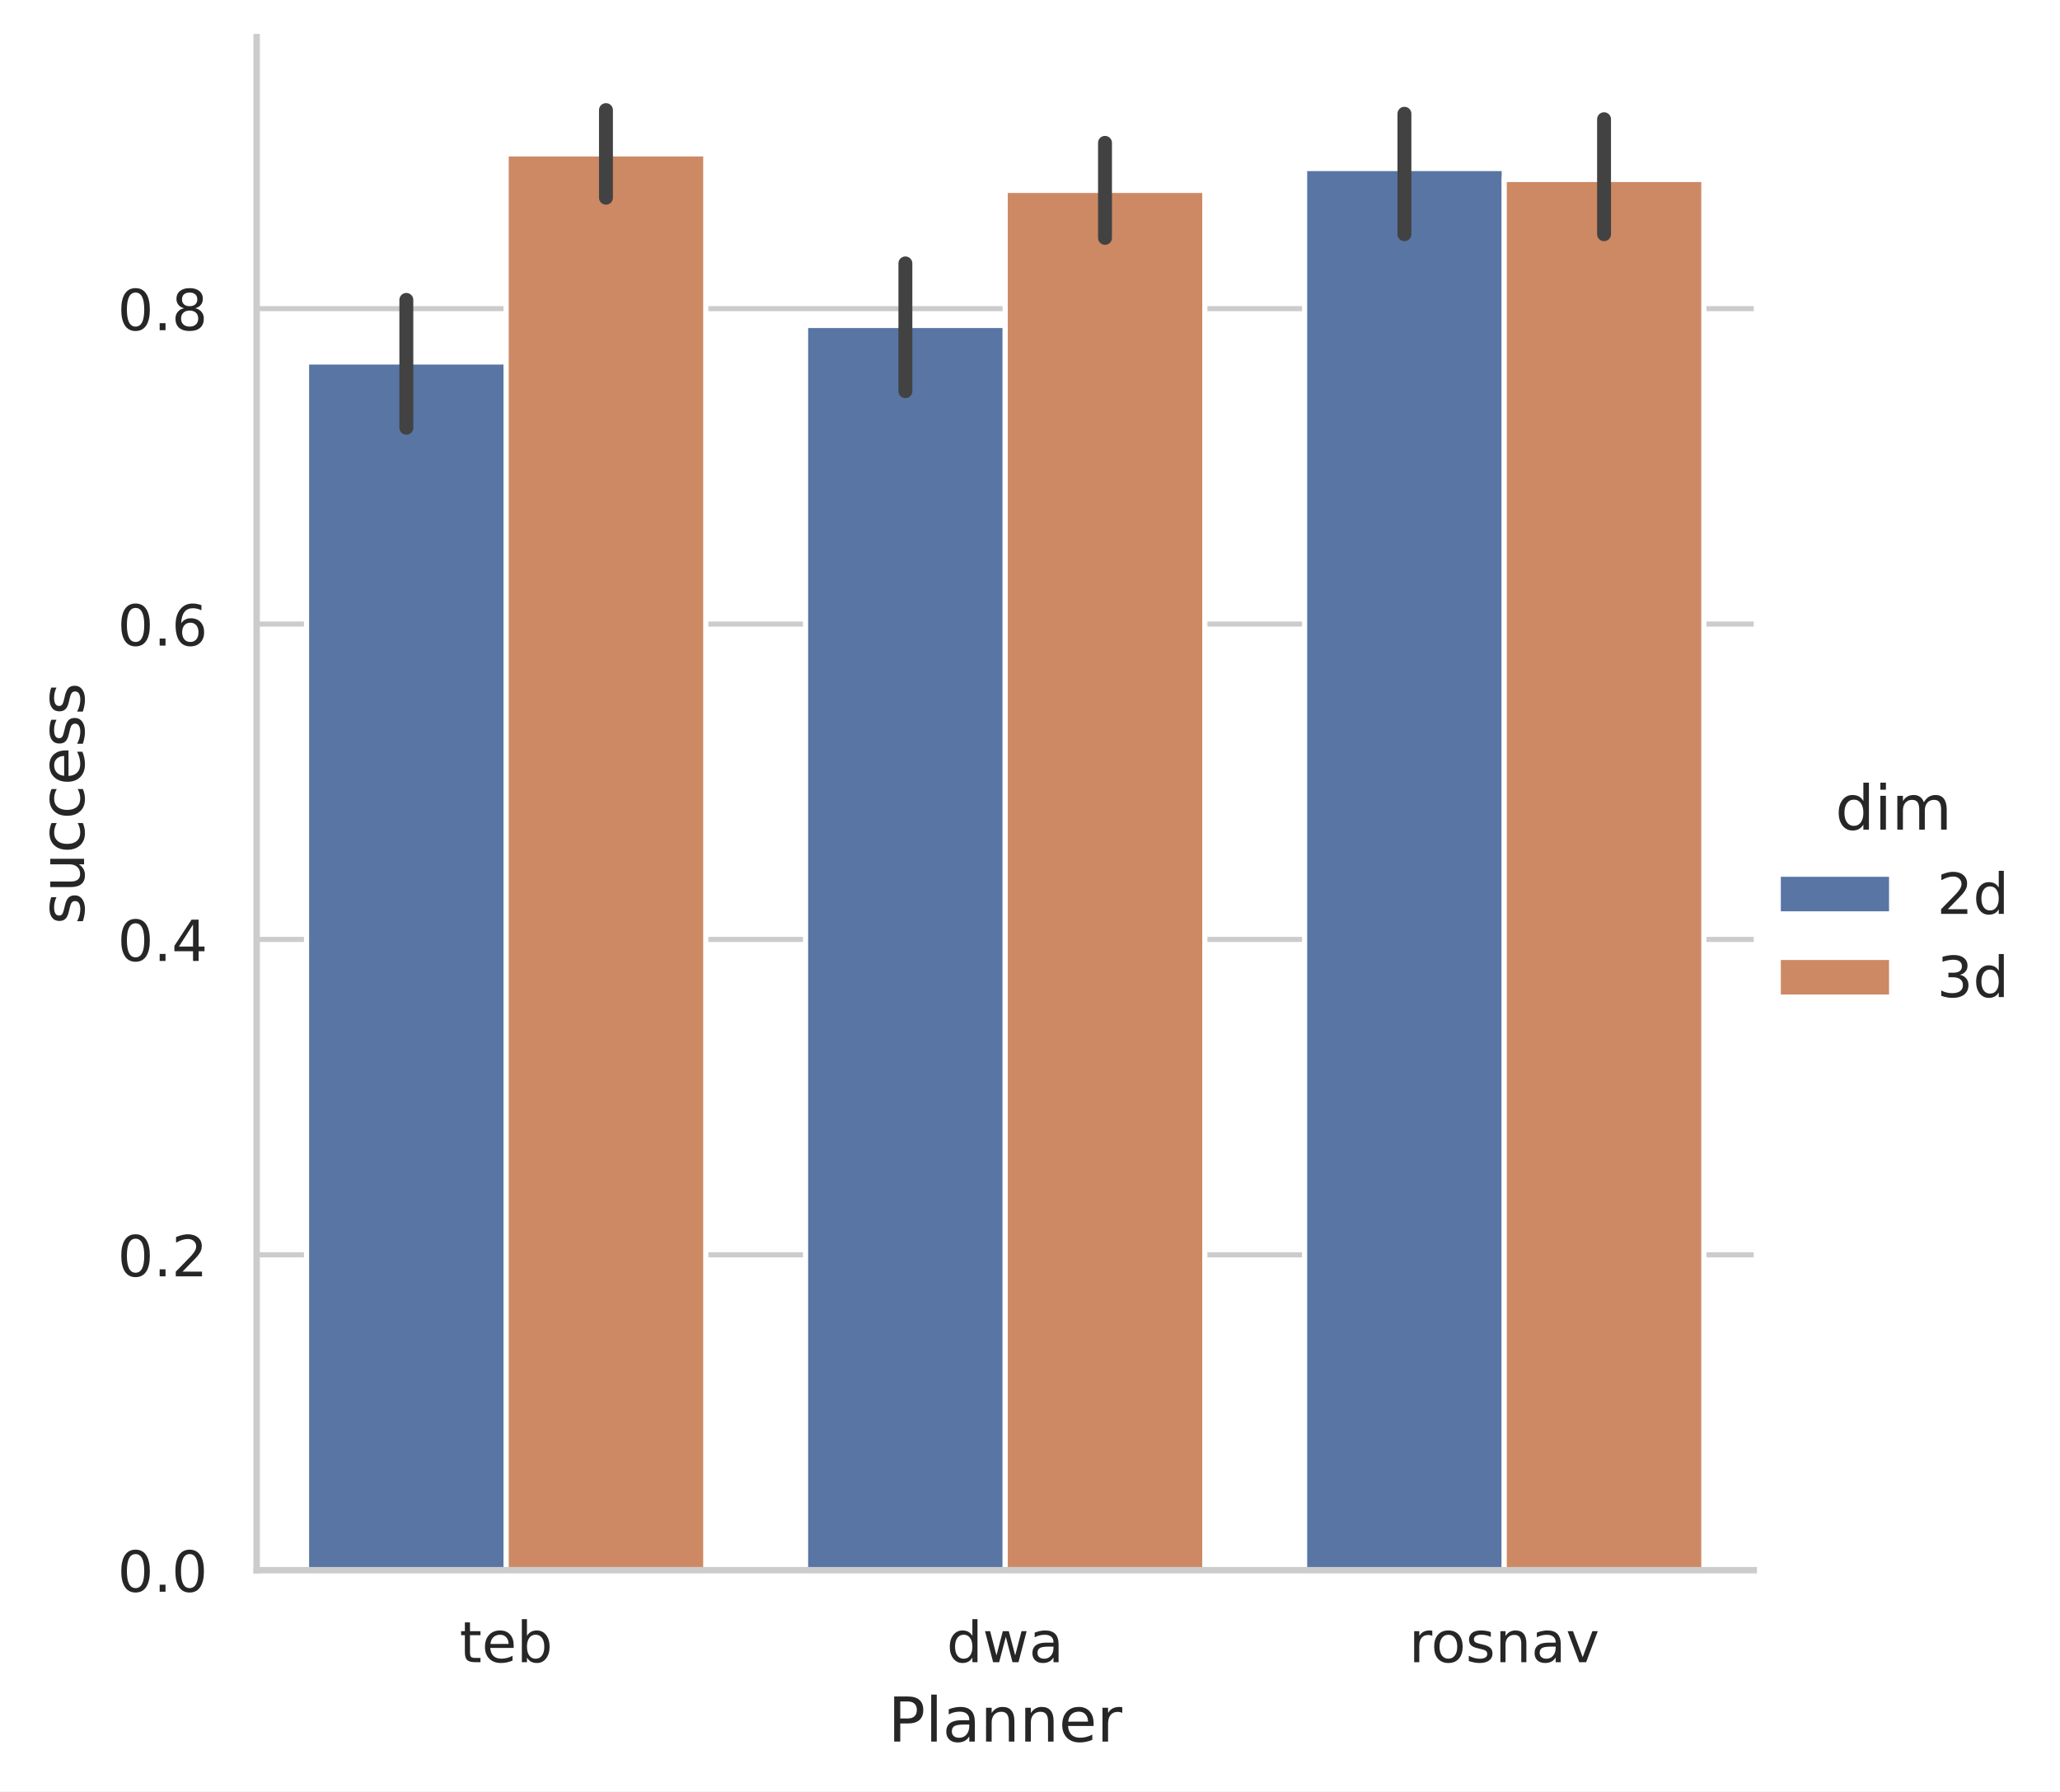
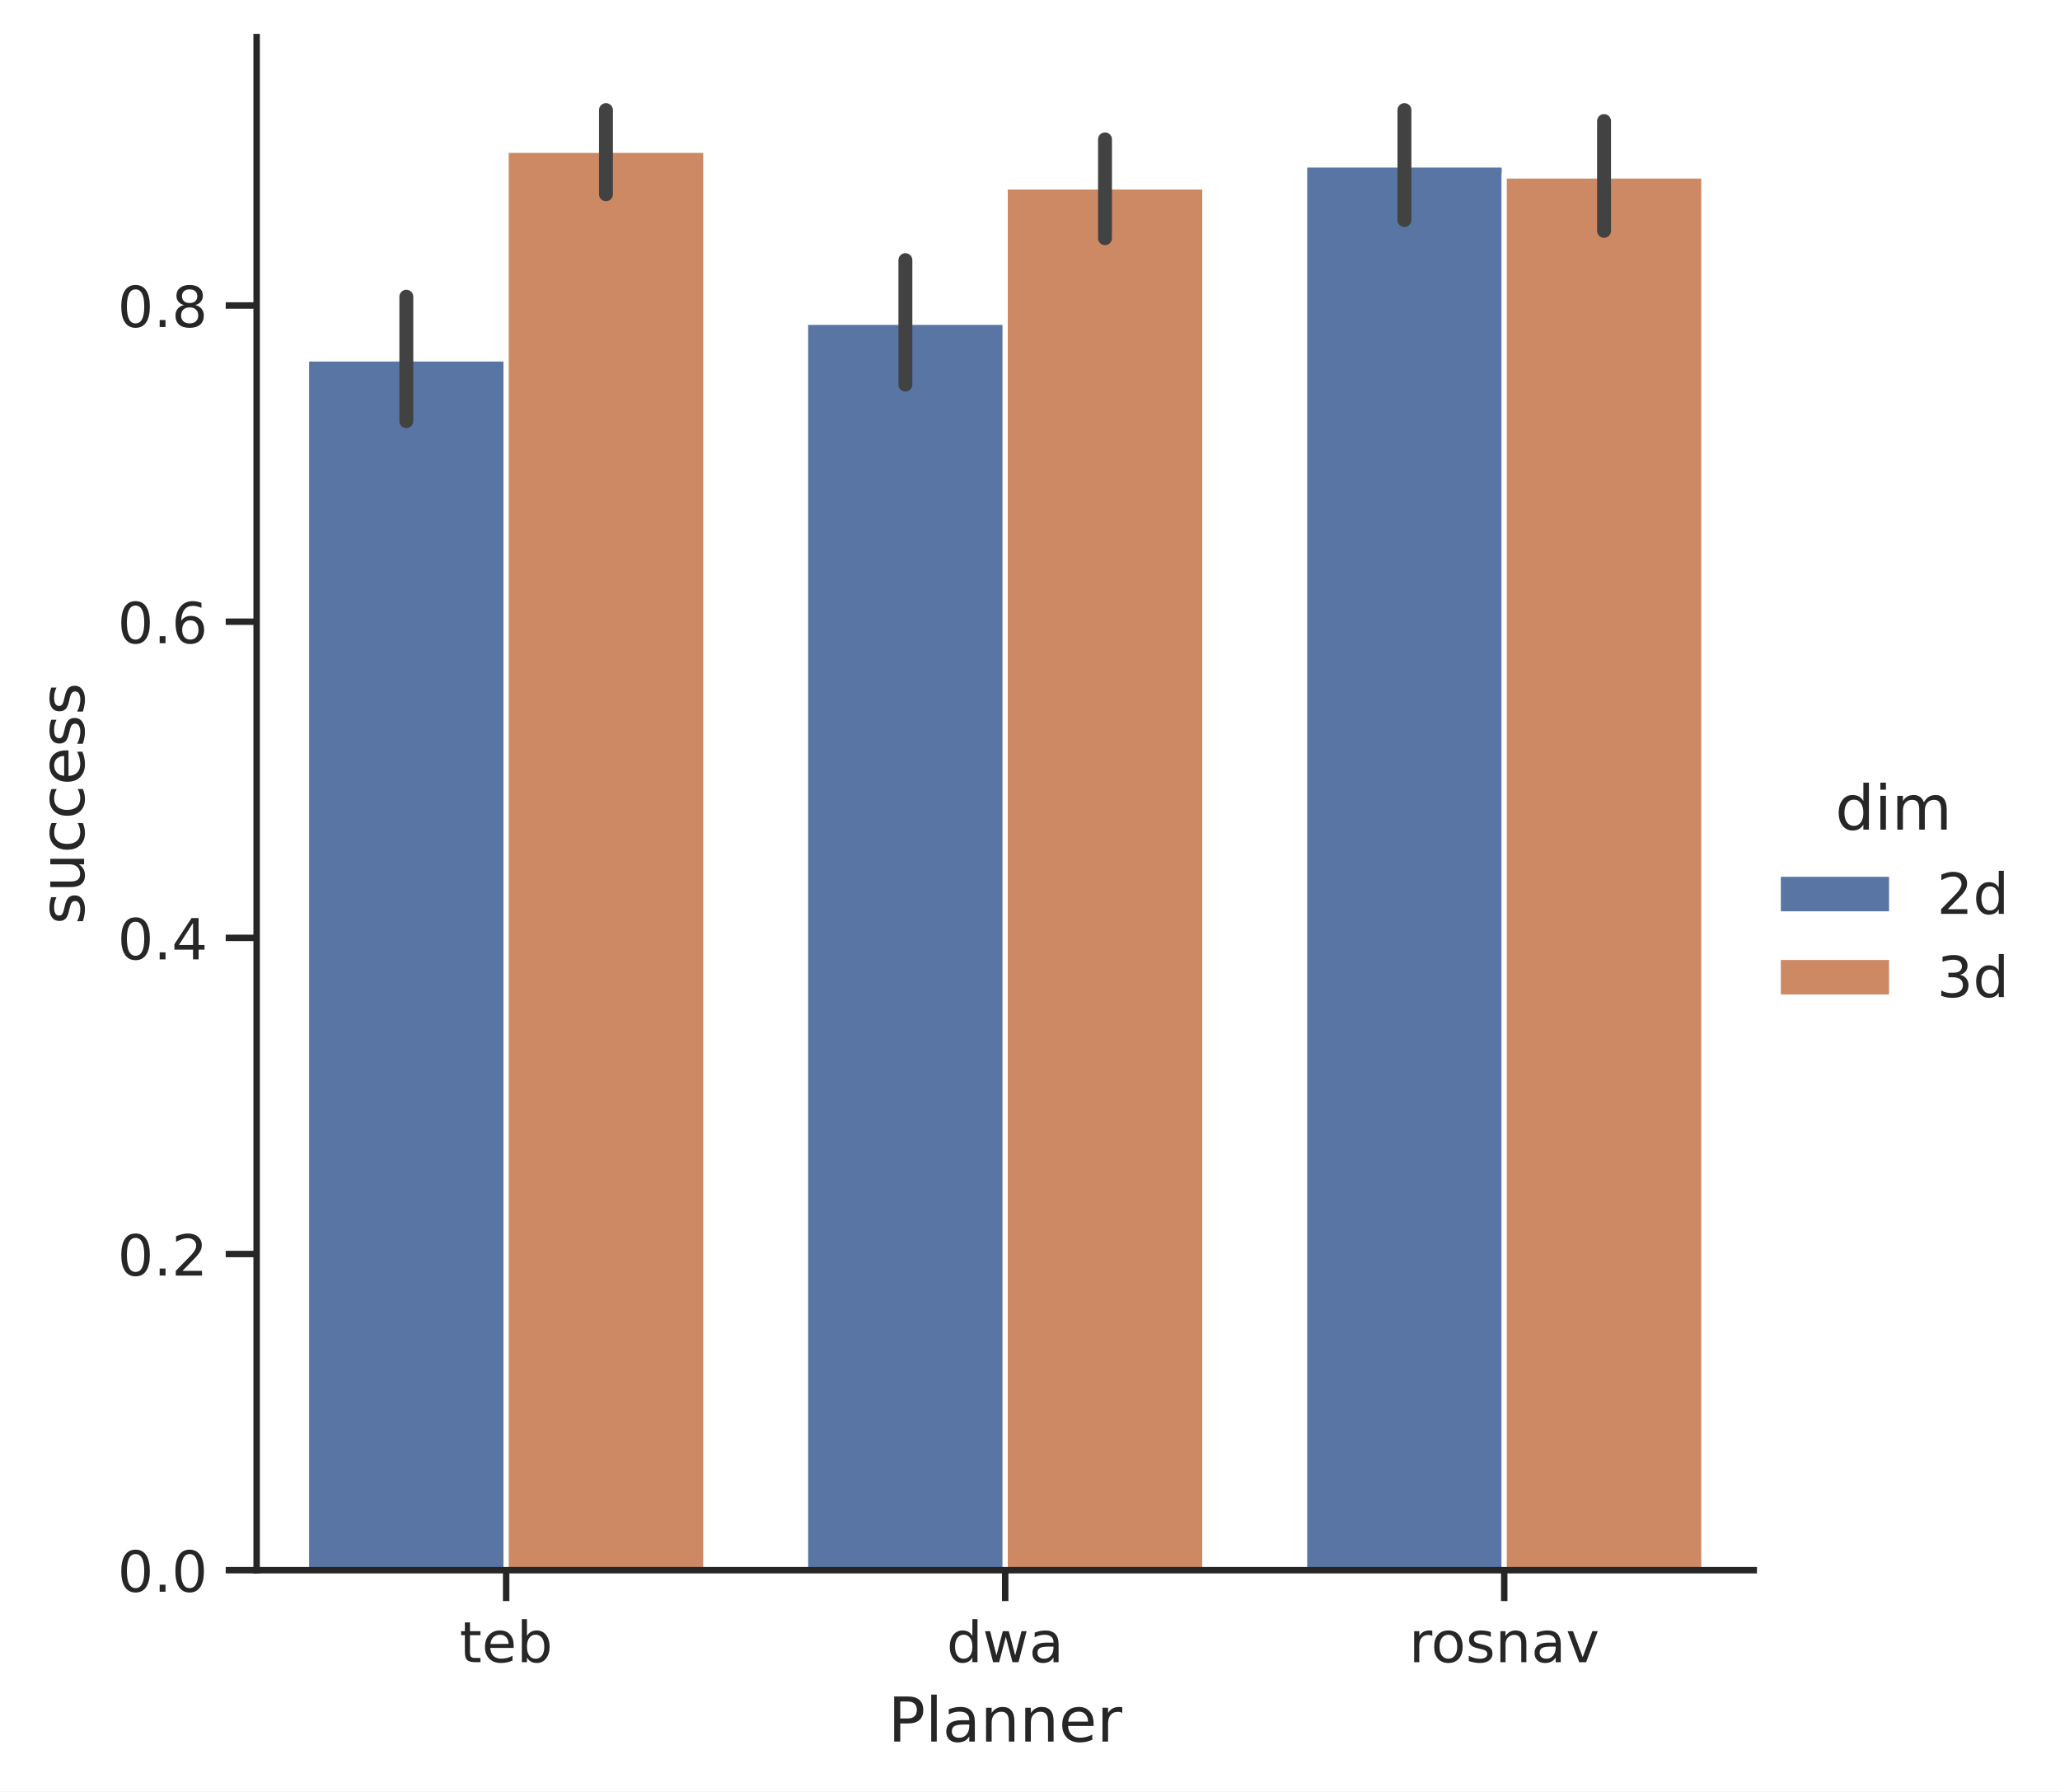
<svg xmlns="http://www.w3.org/2000/svg" xmlns:xlink="http://www.w3.org/1999/xlink" width="399.81pt" height="347.74pt" viewBox="0 0 399.81 347.74" version="1.1">
  <defs>
    <style type="text/css">*{stroke-linejoin: round; stroke-linecap: butt}</style>
  </defs>
  <g id="figure_1">
    <g id="patch_1">
      <path d="M -0 347.74  L 399.81 347.74  L 399.81 0  L -0 0  z " style="fill: #ffffff" />
    </g>
    <g id="axes_1">
      <g id="patch_2">
        <path d="M 49.807 304.78  L 340.374 304.78  L 340.374 7.2  L 49.807 7.2  z " style="fill: #ffffff" />
      </g>
      <g id="matplotlib.axis_1">
        <g id="xtick_1">
+           <g id="line2d_1">
+             <defs>
+               <path id="m4d1ecfd38f" d="M 0 0  L 0 6  " style="stroke: #262626; stroke-width: 1.25" />
+             </defs>
+             <g>
+               <use xlink:href="#m4d1ecfd38f" x="98.235" y="304.78" style="fill: #262626; stroke: #262626; stroke-width: 1.25" />
+             </g>
+           </g>
          <g id="text_1">
            <g style="fill: #262626" transform="translate(89.20297 322.6383)scale(0.11 -0.11)">
              <defs>
                <path id="DejaVuSans-74" d="M 1172 4494  L 1172 3500  L 2356 3500  L 2356 3053  L 1172 3053  L 1172 1153  Q 1172 725 1289 603  Q 1406 481 1766 481  L 2356 481  L 2356 0  L 1766 0  Q 1100 0 847 248  Q 594 497 594 1153  L 594 3053  L 172 3053  L 172 3500  L 594 3500  L 594 4494  L 1172 4494  z " transform="scale(0.015625)" />
                <path id="DejaVuSans-65" d="M 3597 1894  L 3597 1613  L 953 1613  Q 991 1019 1311 708  Q 1631 397 2203 397  Q 2534 397 2845 478  Q 3156 559 3463 722  L 3463 178  Q 3153 47 2828 -22  Q 2503 -91 2169 -91  Q 1331 -91 842 396  Q 353 884 353 1716  Q 353 2575 817 3079  Q 1281 3584 2069 3584  Q 2775 3584 3186 3129  Q 3597 2675 3597 1894  z M 3022 2063  Q 3016 2534 2758 2815  Q 2500 3097 2075 3097  Q 1594 3097 1305 2825  Q 1016 2553 972 2059  L 3022 2063  z " transform="scale(0.015625)" />
                <path id="DejaVuSans-62" d="M 3116 1747  Q 3116 2381 2855 2742  Q 2594 3103 2138 3103  Q 1681 3103 1420 2742  Q 1159 2381 1159 1747  Q 1159 1113 1420 752  Q 1681 391 2138 391  Q 2594 391 2855 752  Q 3116 1113 3116 1747  z M 1159 2969  Q 1341 3281 1617 3432  Q 1894 3584 2278 3584  Q 2916 3584 3314 3078  Q 3713 2572 3713 1747  Q 3713 922 3314 415  Q 2916 -91 2278 -91  Q 1894 -91 1617 61  Q 1341 213 1159 525  L 1159 0  L 581 0  L 581 4863  L 1159 4863  L 1159 2969  z " transform="scale(0.015625)" />
              </defs>
              <use xlink:href="#DejaVuSans-74" />
              <use xlink:href="#DejaVuSans-65" x="39.209" />
              <use xlink:href="#DejaVuSans-62" x="100.732" />
            </g>
          </g>
        </g>
        <g id="xtick_2">
+           <g id="line2d_2">
+             <g>
+               <use xlink:href="#m4d1ecfd38f" x="195.091" y="304.78" style="fill: #262626; stroke: #262626; stroke-width: 1.25" />
+             </g>
+           </g>
          <g id="text_2">
            <g style="fill: #262626" transform="translate(183.7306 322.6383)scale(0.11 -0.11)">
              <defs>
                <path id="DejaVuSans-64" d="M 2906 2969  L 2906 4863  L 3481 4863  L 3481 0  L 2906 0  L 2906 525  Q 2725 213 2448 61  Q 2172 -91 1784 -91  Q 1150 -91 751 415  Q 353 922 353 1747  Q 353 2572 751 3078  Q 1150 3584 1784 3584  Q 2172 3584 2448 3432  Q 2725 3281 2906 2969  z M 947 1747  Q 947 1113 1208 752  Q 1469 391 1925 391  Q 2381 391 2643 752  Q 2906 1113 2906 1747  Q 2906 2381 2643 2742  Q 2381 3103 1925 3103  Q 1469 3103 1208 2742  Q 947 2381 947 1747  z " transform="scale(0.015625)" />
                <path id="DejaVuSans-77" d="M 269 3500  L 844 3500  L 1563 769  L 2278 3500  L 2956 3500  L 3675 769  L 4391 3500  L 4966 3500  L 4050 0  L 3372 0  L 2619 2869  L 1863 0  L 1184 0  L 269 3500  z " transform="scale(0.015625)" />
                <path id="DejaVuSans-61" d="M 2194 1759  Q 1497 1759 1228 1600  Q 959 1441 959 1056  Q 959 750 1161 570  Q 1363 391 1709 391  Q 2188 391 2477 730  Q 2766 1069 2766 1631  L 2766 1759  L 2194 1759  z M 3341 1997  L 3341 0  L 2766 0  L 2766 531  Q 2569 213 2275 61  Q 1981 -91 1556 -91  Q 1019 -91 701 211  Q 384 513 384 1019  Q 384 1609 779 1909  Q 1175 2209 1959 2209  L 2766 2209  L 2766 2266  Q 2766 2663 2505 2880  Q 2244 3097 1772 3097  Q 1472 3097 1187 3025  Q 903 2953 641 2809  L 641 3341  Q 956 3463 1253 3523  Q 1550 3584 1831 3584  Q 2591 3584 2966 3190  Q 3341 2797 3341 1997  z " transform="scale(0.015625)" />
              </defs>
              <use xlink:href="#DejaVuSans-64" />
              <use xlink:href="#DejaVuSans-77" x="63.477" />
              <use xlink:href="#DejaVuSans-61" x="145.264" />
            </g>
          </g>
        </g>
        <g id="xtick_3">
+           <g id="line2d_3">
+             <g>
+               <use xlink:href="#m4d1ecfd38f" x="291.946" y="304.78" style="fill: #262626; stroke: #262626; stroke-width: 1.25" />
+             </g>
+           </g>
          <g id="text_3">
            <g style="fill: #262626" transform="translate(273.4671 322.6383)scale(0.11 -0.11)">
              <defs>
                <path id="DejaVuSans-72" d="M 2631 2963  Q 2534 3019 2420 3045  Q 2306 3072 2169 3072  Q 1681 3072 1420 2755  Q 1159 2438 1159 1844  L 1159 0  L 581 0  L 581 3500  L 1159 3500  L 1159 2956  Q 1341 3275 1631 3429  Q 1922 3584 2338 3584  Q 2397 3584 2469 3576  Q 2541 3569 2628 3553  L 2631 2963  z " transform="scale(0.015625)" />
                <path id="DejaVuSans-6f" d="M 1959 3097  Q 1497 3097 1228 2736  Q 959 2375 959 1747  Q 959 1119 1226 758  Q 1494 397 1959 397  Q 2419 397 2687 759  Q 2956 1122 2956 1747  Q 2956 2369 2687 2733  Q 2419 3097 1959 3097  z M 1959 3584  Q 2709 3584 3137 3096  Q 3566 2609 3566 1747  Q 3566 888 3137 398  Q 2709 -91 1959 -91  Q 1206 -91 779 398  Q 353 888 353 1747  Q 353 2609 779 3096  Q 1206 3584 1959 3584  z " transform="scale(0.015625)" />
                <path id="DejaVuSans-73" d="M 2834 3397  L 2834 2853  Q 2591 2978 2328 3040  Q 2066 3103 1784 3103  Q 1356 3103 1142 2972  Q 928 2841 928 2578  Q 928 2378 1081 2264  Q 1234 2150 1697 2047  L 1894 2003  Q 2506 1872 2764 1633  Q 3022 1394 3022 966  Q 3022 478 2636 193  Q 2250 -91 1575 -91  Q 1294 -91 989 -36  Q 684 19 347 128  L 347 722  Q 666 556 975 473  Q 1284 391 1588 391  Q 1994 391 2212 530  Q 2431 669 2431 922  Q 2431 1156 2273 1281  Q 2116 1406 1581 1522  L 1381 1569  Q 847 1681 609 1914  Q 372 2147 372 2553  Q 372 3047 722 3315  Q 1072 3584 1716 3584  Q 2034 3584 2315 3537  Q 2597 3491 2834 3397  z " transform="scale(0.015625)" />
                <path id="DejaVuSans-6e" d="M 3513 2113  L 3513 0  L 2938 0  L 2938 2094  Q 2938 2591 2744 2837  Q 2550 3084 2163 3084  Q 1697 3084 1428 2787  Q 1159 2491 1159 1978  L 1159 0  L 581 0  L 581 3500  L 1159 3500  L 1159 2956  Q 1366 3272 1645 3428  Q 1925 3584 2291 3584  Q 2894 3584 3203 3211  Q 3513 2838 3513 2113  z " transform="scale(0.015625)" />
                <path id="DejaVuSans-76" d="M 191 3500  L 800 3500  L 1894 563  L 2988 3500  L 3597 3500  L 2284 0  L 1503 0  L 191 3500  z " transform="scale(0.015625)" />
              </defs>
              <use xlink:href="#DejaVuSans-72" />
              <use xlink:href="#DejaVuSans-6f" x="38.863" />
              <use xlink:href="#DejaVuSans-73" x="100.045" />
              <use xlink:href="#DejaVuSans-6e" x="152.145" />
              <use xlink:href="#DejaVuSans-61" x="215.523" />
              <use xlink:href="#DejaVuSans-76" x="276.803" />
            </g>
          </g>
        </g>
        <g id="text_4">
          <g style="fill: #262626" transform="translate(172.3656 338.0441)scale(0.12 -0.12)">
            <defs>
              <path id="DejaVuSans-50" d="M 1259 4147  L 1259 2394  L 2053 2394  Q 2494 2394 2734 2622  Q 2975 2850 2975 3272  Q 2975 3691 2734 3919  Q 2494 4147 2053 4147  L 1259 4147  z M 628 4666  L 2053 4666  Q 2838 4666 3239 4311  Q 3641 3956 3641 3272  Q 3641 2581 3239 2228  Q 2838 1875 2053 1875  L 1259 1875  L 1259 0  L 628 0  L 628 4666  z " transform="scale(0.015625)" />
              <path id="DejaVuSans-6c" d="M 603 4863  L 1178 4863  L 1178 0  L 603 0  L 603 4863  z " transform="scale(0.015625)" />
            </defs>
            <use xlink:href="#DejaVuSans-50" />
            <use xlink:href="#DejaVuSans-6c" x="60.303" />
            <use xlink:href="#DejaVuSans-61" x="88.086" />
            <use xlink:href="#DejaVuSans-6e" x="149.365" />
            <use xlink:href="#DejaVuSans-6e" x="212.744" />
            <use xlink:href="#DejaVuSans-65" x="276.123" />
            <use xlink:href="#DejaVuSans-72" x="337.646" />
          </g>
        </g>
      </g>
      <g id="matplotlib.axis_2">
        <g id="ytick_1">
-           <g id="line2d_1">
-             <path d="M 49.807 304.78  L 340.374 304.78  " clip-path="url(#p0f22da6428)" style="fill: none; stroke: #cccccc; stroke-linecap: round" />
+           <g id="line2d_4">
+             <defs>
+               <path id="m783ad35a14" d="M 0 0  L -6 0  " style="stroke: #262626; stroke-width: 1.25" />
+             </defs>
+             <g>
+               <use xlink:href="#m783ad35a14" x="49.807" y="304.78" style="fill: #262626; stroke: #262626; stroke-width: 1.25" />
+             </g>
          </g>
          <g id="text_5">
            <g style="fill: #262626" transform="translate(22.81375 308.9591)scale(0.11 -0.11)">
              <defs>
                <path id="DejaVuSans-30" d="M 2034 4250  Q 1547 4250 1301 3770  Q 1056 3291 1056 2328  Q 1056 1369 1301 889  Q 1547 409 2034 409  Q 2525 409 2770 889  Q 3016 1369 3016 2328  Q 3016 3291 2770 3770  Q 2525 4250 2034 4250  z M 2034 4750  Q 2819 4750 3233 4129  Q 3647 3509 3647 2328  Q 3647 1150 3233 529  Q 2819 -91 2034 -91  Q 1250 -91 836 529  Q 422 1150 422 2328  Q 422 3509 836 4129  Q 1250 4750 2034 4750  z " transform="scale(0.015625)" />
                <path id="DejaVuSans-2e" d="M 684 794  L 1344 794  L 1344 0  L 684 0  L 684 794  z " transform="scale(0.015625)" />
              </defs>
              <use xlink:href="#DejaVuSans-30" />
              <use xlink:href="#DejaVuSans-2e" x="63.623" />
              <use xlink:href="#DejaVuSans-30" x="95.41" />
            </g>
          </g>
        </g>
        <g id="ytick_2">
-           <g id="line2d_2">
-             <path d="M 49.807 243.564  L 340.374 243.564  " clip-path="url(#p0f22da6428)" style="fill: none; stroke: #cccccc; stroke-linecap: round" />
+           <g id="line2d_5">
+             <g>
+               <use xlink:href="#m783ad35a14" x="49.807" y="243.41" style="fill: #262626; stroke: #262626; stroke-width: 1.25" />
+             </g>
          </g>
          <g id="text_6">
-             <g style="fill: #262626" transform="translate(22.81375 247.7427)scale(0.11 -0.11)">
+             <g style="fill: #262626" transform="translate(22.81375 247.5893)scale(0.11 -0.11)">
              <defs>
                <path id="DejaVuSans-32" d="M 1228 531  L 3431 531  L 3431 0  L 469 0  L 469 531  Q 828 903 1448 1529  Q 2069 2156 2228 2338  Q 2531 2678 2651 2914  Q 2772 3150 2772 3378  Q 2772 3750 2511 3984  Q 2250 4219 1831 4219  Q 1534 4219 1204 4116  Q 875 4013 500 3803  L 500 4441  Q 881 4594 1212 4672  Q 1544 4750 1819 4750  Q 2544 4750 2975 4387  Q 3406 4025 3406 3419  Q 3406 3131 3298 2873  Q 3191 2616 2906 2266  Q 2828 2175 2409 1742  Q 1991 1309 1228 531  z " transform="scale(0.015625)" />
              </defs>
              <use xlink:href="#DejaVuSans-30" />
              <use xlink:href="#DejaVuSans-2e" x="63.623" />
              <use xlink:href="#DejaVuSans-32" x="95.41" />
            </g>
          </g>
        </g>
        <g id="ytick_3">
-           <g id="line2d_3">
-             <path d="M 49.807 182.347  L 340.374 182.347  " clip-path="url(#p0f22da6428)" style="fill: none; stroke: #cccccc; stroke-linecap: round" />
+           <g id="line2d_6">
+             <g>
+               <use xlink:href="#m783ad35a14" x="49.807" y="182.04" style="fill: #262626; stroke: #262626; stroke-width: 1.25" />
+             </g>
          </g>
          <g id="text_7">
-             <g style="fill: #262626" transform="translate(22.81375 186.5262)scale(0.11 -0.11)">
+             <g style="fill: #262626" transform="translate(22.81375 186.2194)scale(0.11 -0.11)">
              <defs>
                <path id="DejaVuSans-34" d="M 2419 4116  L 825 1625  L 2419 1625  L 2419 4116  z M 2253 4666  L 3047 4666  L 3047 1625  L 3713 1625  L 3713 1100  L 3047 1100  L 3047 0  L 2419 0  L 2419 1100  L 313 1100  L 313 1709  L 2253 4666  z " transform="scale(0.015625)" />
              </defs>
              <use xlink:href="#DejaVuSans-30" />
              <use xlink:href="#DejaVuSans-2e" x="63.623" />
              <use xlink:href="#DejaVuSans-34" x="95.41" />
            </g>
          </g>
        </g>
        <g id="ytick_4">
-           <g id="line2d_4">
-             <path d="M 49.807 121.131  L 340.374 121.131  " clip-path="url(#p0f22da6428)" style="fill: none; stroke: #cccccc; stroke-linecap: round" />
+           <g id="line2d_7">
+             <g>
+               <use xlink:href="#m783ad35a14" x="49.807" y="120.67" style="fill: #262626; stroke: #262626; stroke-width: 1.25" />
+             </g>
          </g>
          <g id="text_8">
-             <g style="fill: #262626" transform="translate(22.81375 125.3098)scale(0.11 -0.11)">
+             <g style="fill: #262626" transform="translate(22.81375 124.8495)scale(0.11 -0.11)">
              <defs>
                <path id="DejaVuSans-36" d="M 2113 2584  Q 1688 2584 1439 2293  Q 1191 2003 1191 1497  Q 1191 994 1439 701  Q 1688 409 2113 409  Q 2538 409 2786 701  Q 3034 994 3034 1497  Q 3034 2003 2786 2293  Q 2538 2584 2113 2584  z M 3366 4563  L 3366 3988  Q 3128 4100 2886 4159  Q 2644 4219 2406 4219  Q 1781 4219 1451 3797  Q 1122 3375 1075 2522  Q 1259 2794 1537 2939  Q 1816 3084 2150 3084  Q 2853 3084 3261 2657  Q 3669 2231 3669 1497  Q 3669 778 3244 343  Q 2819 -91 2113 -91  Q 1303 -91 875 529  Q 447 1150 447 2328  Q 447 3434 972 4092  Q 1497 4750 2381 4750  Q 2619 4750 2861 4703  Q 3103 4656 3366 4563  z " transform="scale(0.015625)" />
              </defs>
              <use xlink:href="#DejaVuSans-30" />
              <use xlink:href="#DejaVuSans-2e" x="63.623" />
              <use xlink:href="#DejaVuSans-36" x="95.41" />
            </g>
          </g>
        </g>
        <g id="ytick_5">
-           <g id="line2d_5">
-             <path d="M 49.807 59.914  L 340.374 59.914  " clip-path="url(#p0f22da6428)" style="fill: none; stroke: #cccccc; stroke-linecap: round" />
+           <g id="line2d_8">
+             <g>
+               <use xlink:href="#m783ad35a14" x="49.807" y="59.3" style="fill: #262626; stroke: #262626; stroke-width: 1.25" />
+             </g>
          </g>
          <g id="text_9">
-             <g style="fill: #262626" transform="translate(22.81375 64.09331)scale(0.11 -0.11)">
+             <g style="fill: #262626" transform="translate(22.81375 63.47961)scale(0.11 -0.11)">
              <defs>
                <path id="DejaVuSans-38" d="M 2034 2216  Q 1584 2216 1326 1975  Q 1069 1734 1069 1313  Q 1069 891 1326 650  Q 1584 409 2034 409  Q 2484 409 2743 651  Q 3003 894 3003 1313  Q 3003 1734 2745 1975  Q 2488 2216 2034 2216  z M 1403 2484  Q 997 2584 770 2862  Q 544 3141 544 3541  Q 544 4100 942 4425  Q 1341 4750 2034 4750  Q 2731 4750 3128 4425  Q 3525 4100 3525 3541  Q 3525 3141 3298 2862  Q 3072 2584 2669 2484  Q 3125 2378 3379 2068  Q 3634 1759 3634 1313  Q 3634 634 3220 271  Q 2806 -91 2034 -91  Q 1263 -91 848 271  Q 434 634 434 1313  Q 434 1759 690 2068  Q 947 2378 1403 2484  z M 1172 3481  Q 1172 3119 1398 2916  Q 1625 2713 2034 2713  Q 2441 2713 2670 2916  Q 2900 3119 2900 3481  Q 2900 3844 2670 4047  Q 2441 4250 2034 4250  Q 1625 4250 1398 4047  Q 1172 3844 1172 3481  z " transform="scale(0.015625)" />
              </defs>
              <use xlink:href="#DejaVuSans-30" />
              <use xlink:href="#DejaVuSans-2e" x="63.623" />
              <use xlink:href="#DejaVuSans-38" x="95.41" />
            </g>
          </g>
        </g>
        <g id="text_10">
          <g style="fill: #262626" transform="translate(16.31812 179.4594)rotate(-90)scale(0.12 -0.12)">
            <defs>
              <path id="DejaVuSans-75" d="M 544 1381  L 544 3500  L 1119 3500  L 1119 1403  Q 1119 906 1312 657  Q 1506 409 1894 409  Q 2359 409 2629 706  Q 2900 1003 2900 1516  L 2900 3500  L 3475 3500  L 3475 0  L 2900 0  L 2900 538  Q 2691 219 2414 64  Q 2138 -91 1772 -91  Q 1169 -91 856 284  Q 544 659 544 1381  z M 1991 3584  L 1991 3584  z " transform="scale(0.015625)" />
              <path id="DejaVuSans-63" d="M 3122 3366  L 3122 2828  Q 2878 2963 2633 3030  Q 2388 3097 2138 3097  Q 1578 3097 1268 2742  Q 959 2388 959 1747  Q 959 1106 1268 751  Q 1578 397 2138 397  Q 2388 397 2633 464  Q 2878 531 3122 666  L 3122 134  Q 2881 22 2623 -34  Q 2366 -91 2075 -91  Q 1284 -91 818 406  Q 353 903 353 1747  Q 353 2603 823 3093  Q 1294 3584 2113 3584  Q 2378 3584 2631 3529  Q 2884 3475 3122 3366  z " transform="scale(0.015625)" />
            </defs>
            <use xlink:href="#DejaVuSans-73" />
            <use xlink:href="#DejaVuSans-75" x="52.1" />
            <use xlink:href="#DejaVuSans-63" x="115.479" />
            <use xlink:href="#DejaVuSans-63" x="170.459" />
            <use xlink:href="#DejaVuSans-65" x="225.439" />
            <use xlink:href="#DejaVuSans-73" x="286.963" />
            <use xlink:href="#DejaVuSans-73" x="339.062" />
          </g>
        </g>
      </g>
      <g id="patch_3">
-         <path d="M 59.493 304.78  L 98.235 304.78  L 98.235 70.259  L 59.493 70.259  z " clip-path="url(#p0f22da6428)" style="fill: #5875a4; stroke: #ffffff; stroke-linejoin: miter" />
+         <path d="M 59.493 304.78  L 98.235 304.78  L 98.235 69.671  L 59.493 69.671  z " clip-path="url(#p1d9c4baaa6)" style="fill: #5875a4; stroke: #ffffff; stroke-linejoin: miter" />
      </g>
      <g id="patch_4">
-         <path d="M 156.348 304.78  L 195.091 304.78  L 195.091 63.173  L 156.348 63.173  z " clip-path="url(#p0f22da6428)" style="fill: #5875a4; stroke: #ffffff; stroke-linejoin: miter" />
+         <path d="M 156.348 304.78  L 195.091 304.78  L 195.091 62.568  L 156.348 62.568  z " clip-path="url(#p1d9c4baaa6)" style="fill: #5875a4; stroke: #ffffff; stroke-linejoin: miter" />
      </g>
      <g id="patch_5">
-         <path d="M 253.204 304.78  L 291.946 304.78  L 291.946 32.707  L 253.204 32.707  z " clip-path="url(#p0f22da6428)" style="fill: #5875a4; stroke: #ffffff; stroke-linejoin: miter" />
+         <path d="M 253.204 304.78  L 291.946 304.78  L 291.946 32.025  L 253.204 32.025  z " clip-path="url(#p1d9c4baaa6)" style="fill: #5875a4; stroke: #ffffff; stroke-linejoin: miter" />
      </g>
      <g id="patch_6">
-         <path d="M 98.235 304.78  L 136.977 304.78  L 136.977 29.873  L 98.235 29.873  z " clip-path="url(#p0f22da6428)" style="fill: #cc8963; stroke: #ffffff; stroke-linejoin: miter" />
+         <path d="M 98.235 304.78  L 136.977 304.78  L 136.977 29.184  L 98.235 29.184  z " clip-path="url(#p1d9c4baaa6)" style="fill: #cc8963; stroke: #ffffff; stroke-linejoin: miter" />
      </g>
      <g id="patch_7">
-         <path d="M 195.091 304.78  L 233.833 304.78  L 233.833 36.958  L 195.091 36.958  z " clip-path="url(#p0f22da6428)" style="fill: #cc8963; stroke: #ffffff; stroke-linejoin: miter" />
+         <path d="M 195.091 304.78  L 233.833 304.78  L 233.833 36.287  L 195.091 36.287  z " clip-path="url(#p1d9c4baaa6)" style="fill: #cc8963; stroke: #ffffff; stroke-linejoin: miter" />
      </g>
      <g id="patch_8">
-         <path d="M 291.946 304.78  L 330.689 304.78  L 330.689 34.832  L 291.946 34.832  z " clip-path="url(#p0f22da6428)" style="fill: #cc8963; stroke: #ffffff; stroke-linejoin: miter" />
-       </g>
-       <g id="line2d_6">
-         <path d="M 78.864 83.03  L 78.864 58.214  " clip-path="url(#p0f22da6428)" style="fill: none; stroke: #424242; stroke-width: 2.7; stroke-linecap: round" />
-       </g>
-       <g id="line2d_7">
-         <path d="M 175.72 75.927  L 175.72 51.128  " clip-path="url(#p0f22da6428)" style="fill: none; stroke: #424242; stroke-width: 2.7; stroke-linecap: round" />
-       </g>
-       <g id="line2d_8">
-         <path d="M 272.575 45.46  L 272.575 22.079  " clip-path="url(#p0f22da6428)" style="fill: none; stroke: #424242; stroke-width: 2.7; stroke-linecap: round" />
+         <path d="M 291.946 304.78  L 330.689 304.78  L 330.689 34.156  L 291.946 34.156  z " clip-path="url(#p1d9c4baaa6)" style="fill: #cc8963; stroke: #ffffff; stroke-linejoin: miter" />
      </g>
      <g id="line2d_9">
-         <path d="M 117.606 38.375  L 117.606 21.37  " clip-path="url(#p0f22da6428)" style="fill: none; stroke: #424242; stroke-width: 2.7; stroke-linecap: round" />
+         <path d="M 78.864 81.746  L 78.864 57.596  " clip-path="url(#p1d9c4baaa6)" style="fill: none; stroke: #424242; stroke-width: 2.7; stroke-linecap: round" />
      </g>
      <g id="line2d_10">
-         <path d="M 214.462 46.169  L 214.462 27.729  " clip-path="url(#p0f22da6428)" style="fill: none; stroke: #424242; stroke-width: 2.7; stroke-linecap: round" />
+         <path d="M 175.72 74.643  L 175.72 50.493  " clip-path="url(#p1d9c4baaa6)" style="fill: none; stroke: #424242; stroke-width: 2.7; stroke-linecap: round" />
      </g>
      <g id="line2d_11">
-         <path d="M 311.317 45.46  L 311.317 23.142  " clip-path="url(#p0f22da6428)" style="fill: none; stroke: #424242; stroke-width: 2.7; stroke-linecap: round" />
+         <path d="M 272.575 42.706  L 272.575 21.37  " clip-path="url(#p1d9c4baaa6)" style="fill: none; stroke: #424242; stroke-width: 2.7; stroke-linecap: round" />
+       </g>
+       <g id="line2d_12">
+         <path d="M 117.606 37.707  L 117.606 21.37  " clip-path="url(#p1d9c4baaa6)" style="fill: none; stroke: #424242; stroke-width: 2.7; stroke-linecap: round" />
+       </g>
+       <g id="line2d_13">
+         <path d="M 214.462 46.231  L 214.462 27.053  " clip-path="url(#p1d9c4baaa6)" style="fill: none; stroke: #424242; stroke-width: 2.7; stroke-linecap: round" />
+       </g>
+       <g id="line2d_14">
+         <path d="M 311.317 44.81  L 311.317 23.501  " clip-path="url(#p1d9c4baaa6)" style="fill: none; stroke: #424242; stroke-width: 2.7; stroke-linecap: round" />
      </g>
      <g id="patch_9">
-         <path d="M 49.807 304.78  L 49.807 7.2  " style="fill: none; stroke: #cccccc; stroke-width: 1.25; stroke-linejoin: miter; stroke-linecap: square" />
+         <path d="M 49.807 304.78  L 49.807 7.2  " style="fill: none; stroke: #262626; stroke-width: 1.25; stroke-linejoin: miter; stroke-linecap: square" />
      </g>
      <g id="patch_10">
-         <path d="M 49.807 304.78  L 340.374 304.78  " style="fill: none; stroke: #cccccc; stroke-width: 1.25; stroke-linejoin: miter; stroke-linecap: square" />
+         <path d="M 49.807 304.78  L 340.374 304.78  " style="fill: none; stroke: #262626; stroke-width: 1.25; stroke-linejoin: miter; stroke-linecap: square" />
      </g>
    </g>
    <g id="legend_1">
      <g id="text_11">
        <g style="fill: #262626" transform="translate(356.1988 161.0352)scale(0.12 -0.12)">
          <defs>
            <path id="DejaVuSans-69" d="M 603 3500  L 1178 3500  L 1178 0  L 603 0  L 603 3500  z M 603 4863  L 1178 4863  L 1178 4134  L 603 4134  L 603 4863  z " transform="scale(0.015625)" />
            <path id="DejaVuSans-6d" d="M 3328 2828  Q 3544 3216 3844 3400  Q 4144 3584 4550 3584  Q 5097 3584 5394 3201  Q 5691 2819 5691 2113  L 5691 0  L 5113 0  L 5113 2094  Q 5113 2597 4934 2840  Q 4756 3084 4391 3084  Q 3944 3084 3684 2787  Q 3425 2491 3425 1978  L 3425 0  L 2847 0  L 2847 2094  Q 2847 2600 2669 2842  Q 2491 3084 2119 3084  Q 1678 3084 1418 2786  Q 1159 2488 1159 1978  L 1159 0  L 581 0  L 581 3500  L 1159 3500  L 1159 2956  Q 1356 3278 1631 3431  Q 1906 3584 2284 3584  Q 2666 3584 2933 3390  Q 3200 3197 3328 2828  z " transform="scale(0.015625)" />
          </defs>
          <use xlink:href="#DejaVuSans-64" />
          <use xlink:href="#DejaVuSans-69" x="63.477" />
          <use xlink:href="#DejaVuSans-6d" x="91.26" />
        </g>
      </g>
      <g id="patch_11">
        <path d="M 345.128 177.389  L 367.128 177.389  L 367.128 169.689  L 345.128 169.689  z " style="fill: #5875a4; stroke: #ffffff; stroke-linejoin: miter" />
      </g>
      <g id="text_12">
        <g style="fill: #262626" transform="translate(375.9281 177.3891)scale(0.11 -0.11)">
          <use xlink:href="#DejaVuSans-32" />
          <use xlink:href="#DejaVuSans-64" x="63.623" />
        </g>
      </g>
      <g id="patch_12">
        <path d="M 345.128 193.535  L 367.128 193.535  L 367.128 185.835  L 345.128 185.835  z " style="fill: #cc8963; stroke: #ffffff; stroke-linejoin: miter" />
      </g>
      <g id="text_13">
        <g style="fill: #262626" transform="translate(375.9281 193.535)scale(0.11 -0.11)">
          <defs>
            <path id="DejaVuSans-33" d="M 2597 2516  Q 3050 2419 3304 2112  Q 3559 1806 3559 1356  Q 3559 666 3084 287  Q 2609 -91 1734 -91  Q 1441 -91 1130 -33  Q 819 25 488 141  L 488 750  Q 750 597 1062 519  Q 1375 441 1716 441  Q 2309 441 2620 675  Q 2931 909 2931 1356  Q 2931 1769 2642 2001  Q 2353 2234 1838 2234  L 1294 2234  L 1294 2753  L 1863 2753  Q 2328 2753 2575 2939  Q 2822 3125 2822 3475  Q 2822 3834 2567 4026  Q 2313 4219 1838 4219  Q 1578 4219 1281 4162  Q 984 4106 628 3988  L 628 4550  Q 988 4650 1302 4700  Q 1616 4750 1894 4750  Q 2613 4750 3031 4423  Q 3450 4097 3450 3541  Q 3450 3153 3228 2886  Q 3006 2619 2597 2516  z " transform="scale(0.015625)" />
          </defs>
          <use xlink:href="#DejaVuSans-33" />
          <use xlink:href="#DejaVuSans-64" x="63.623" />
        </g>
      </g>
    </g>
  </g>
  <defs>
-     <clipPath id="p0f22da6428">
+     <clipPath id="p1d9c4baaa6">
      <rect x="49.807" y="7.2" width="290.567" height="297.58" />
    </clipPath>
  </defs>
</svg>
